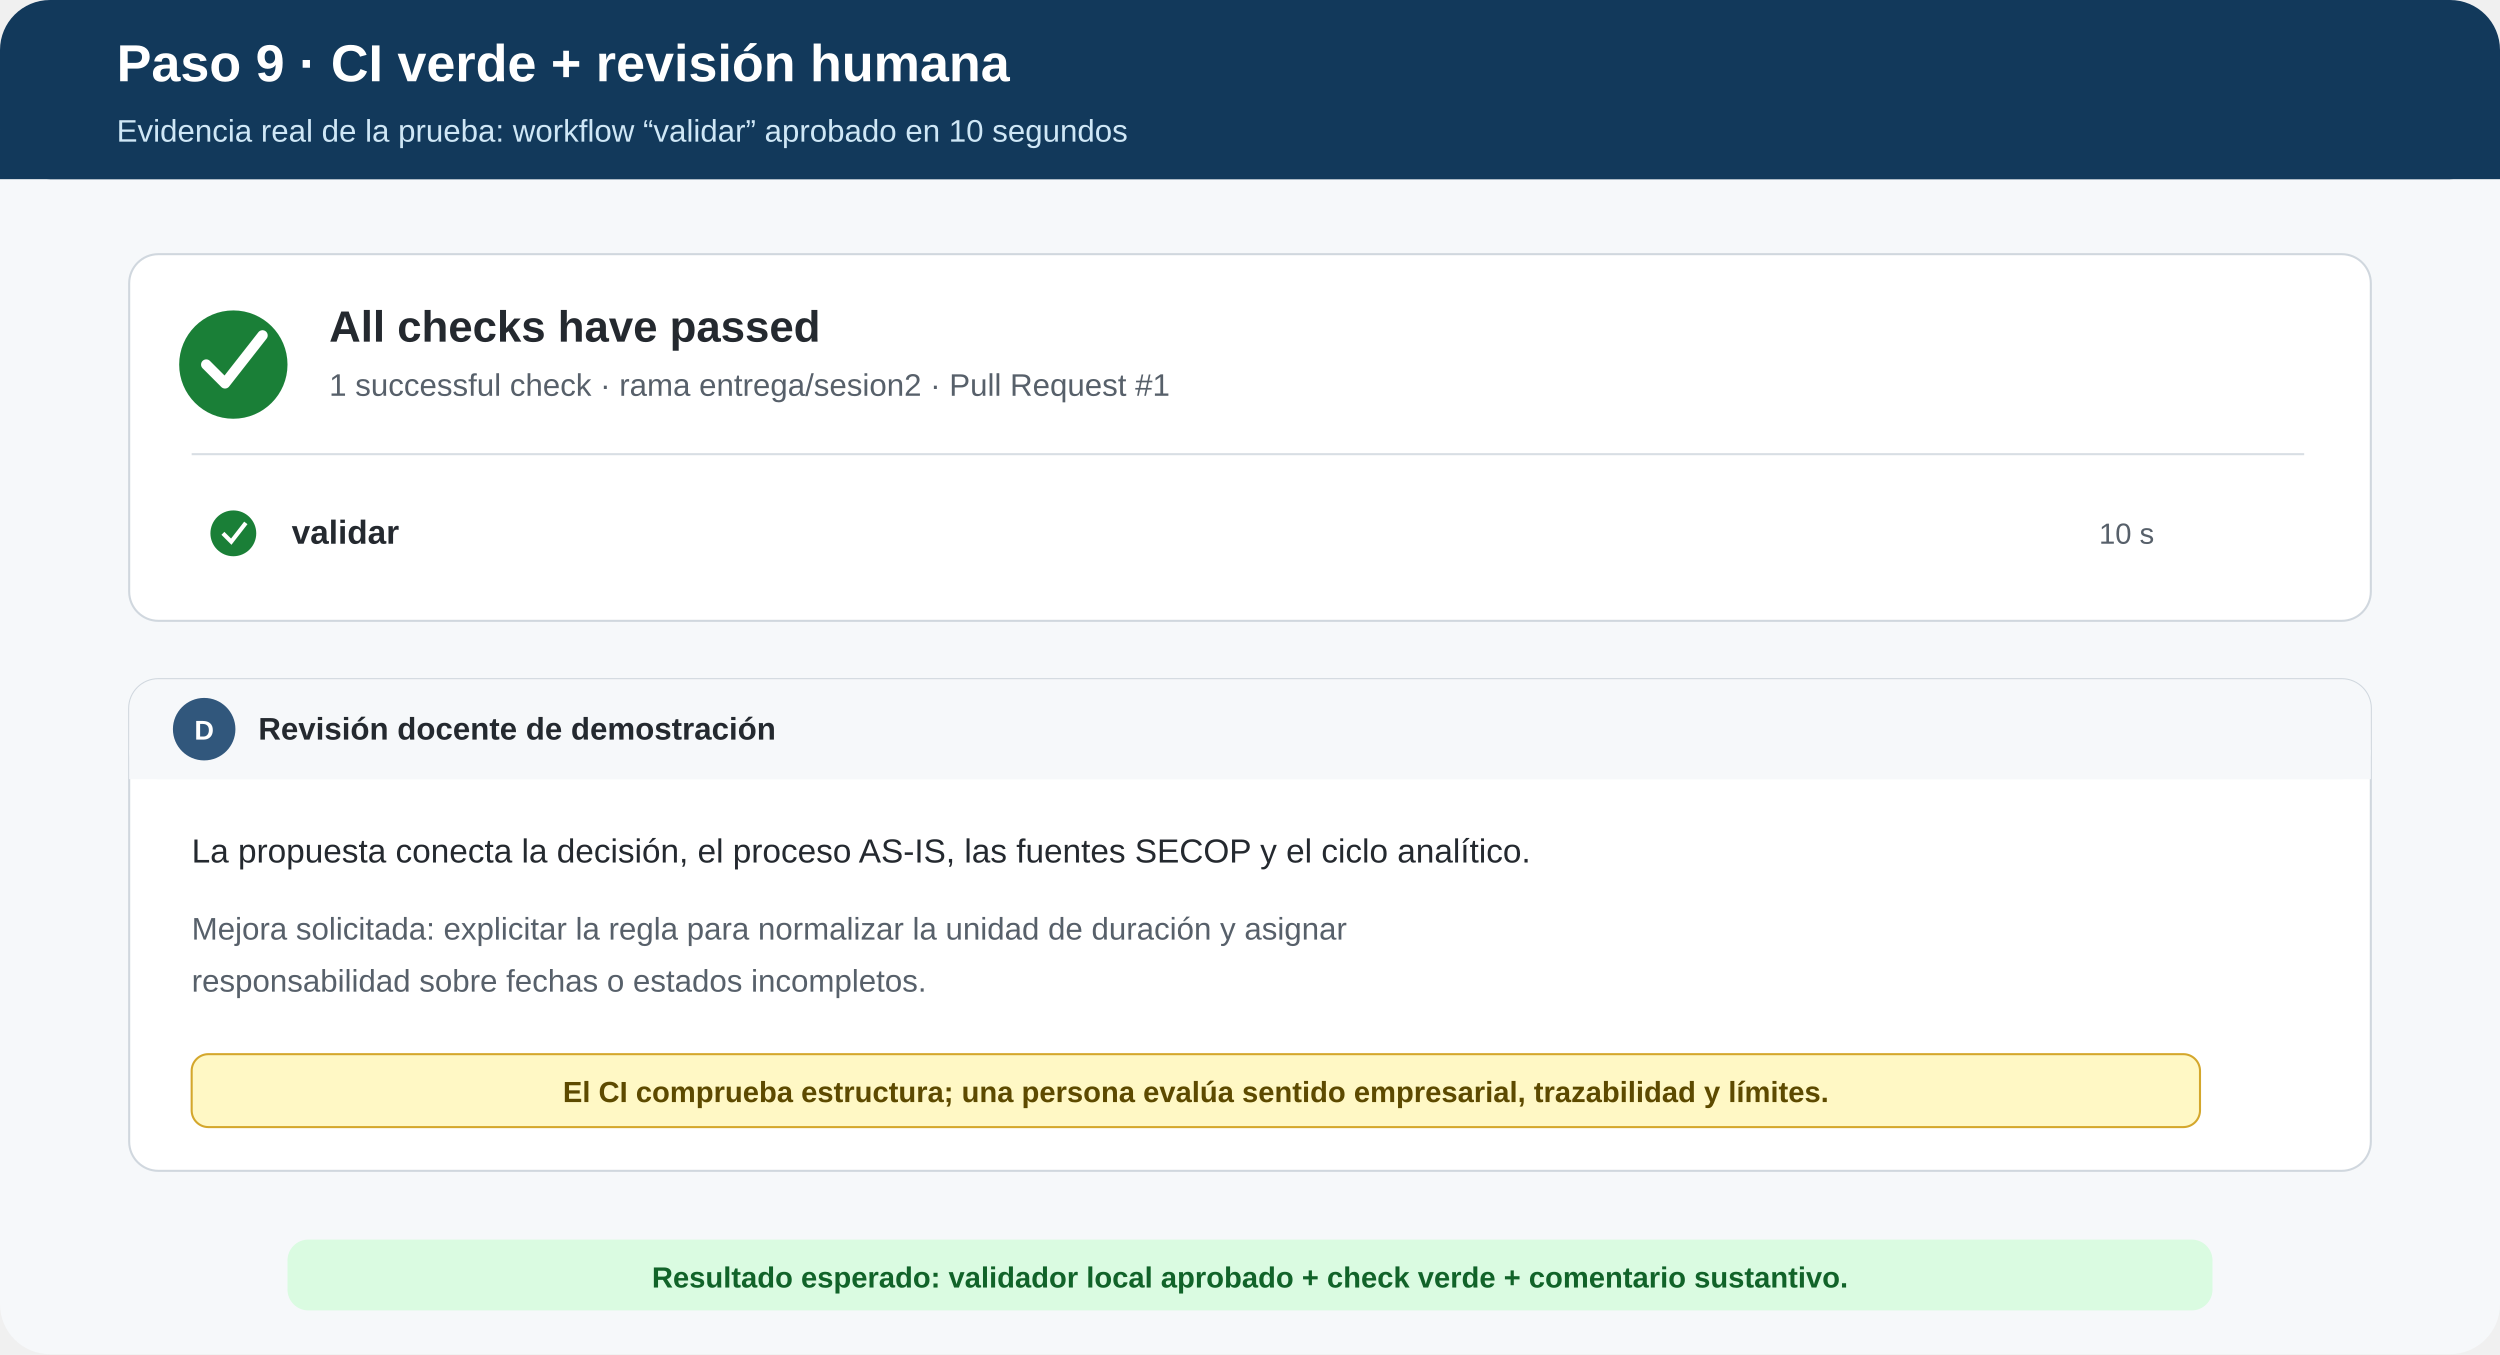
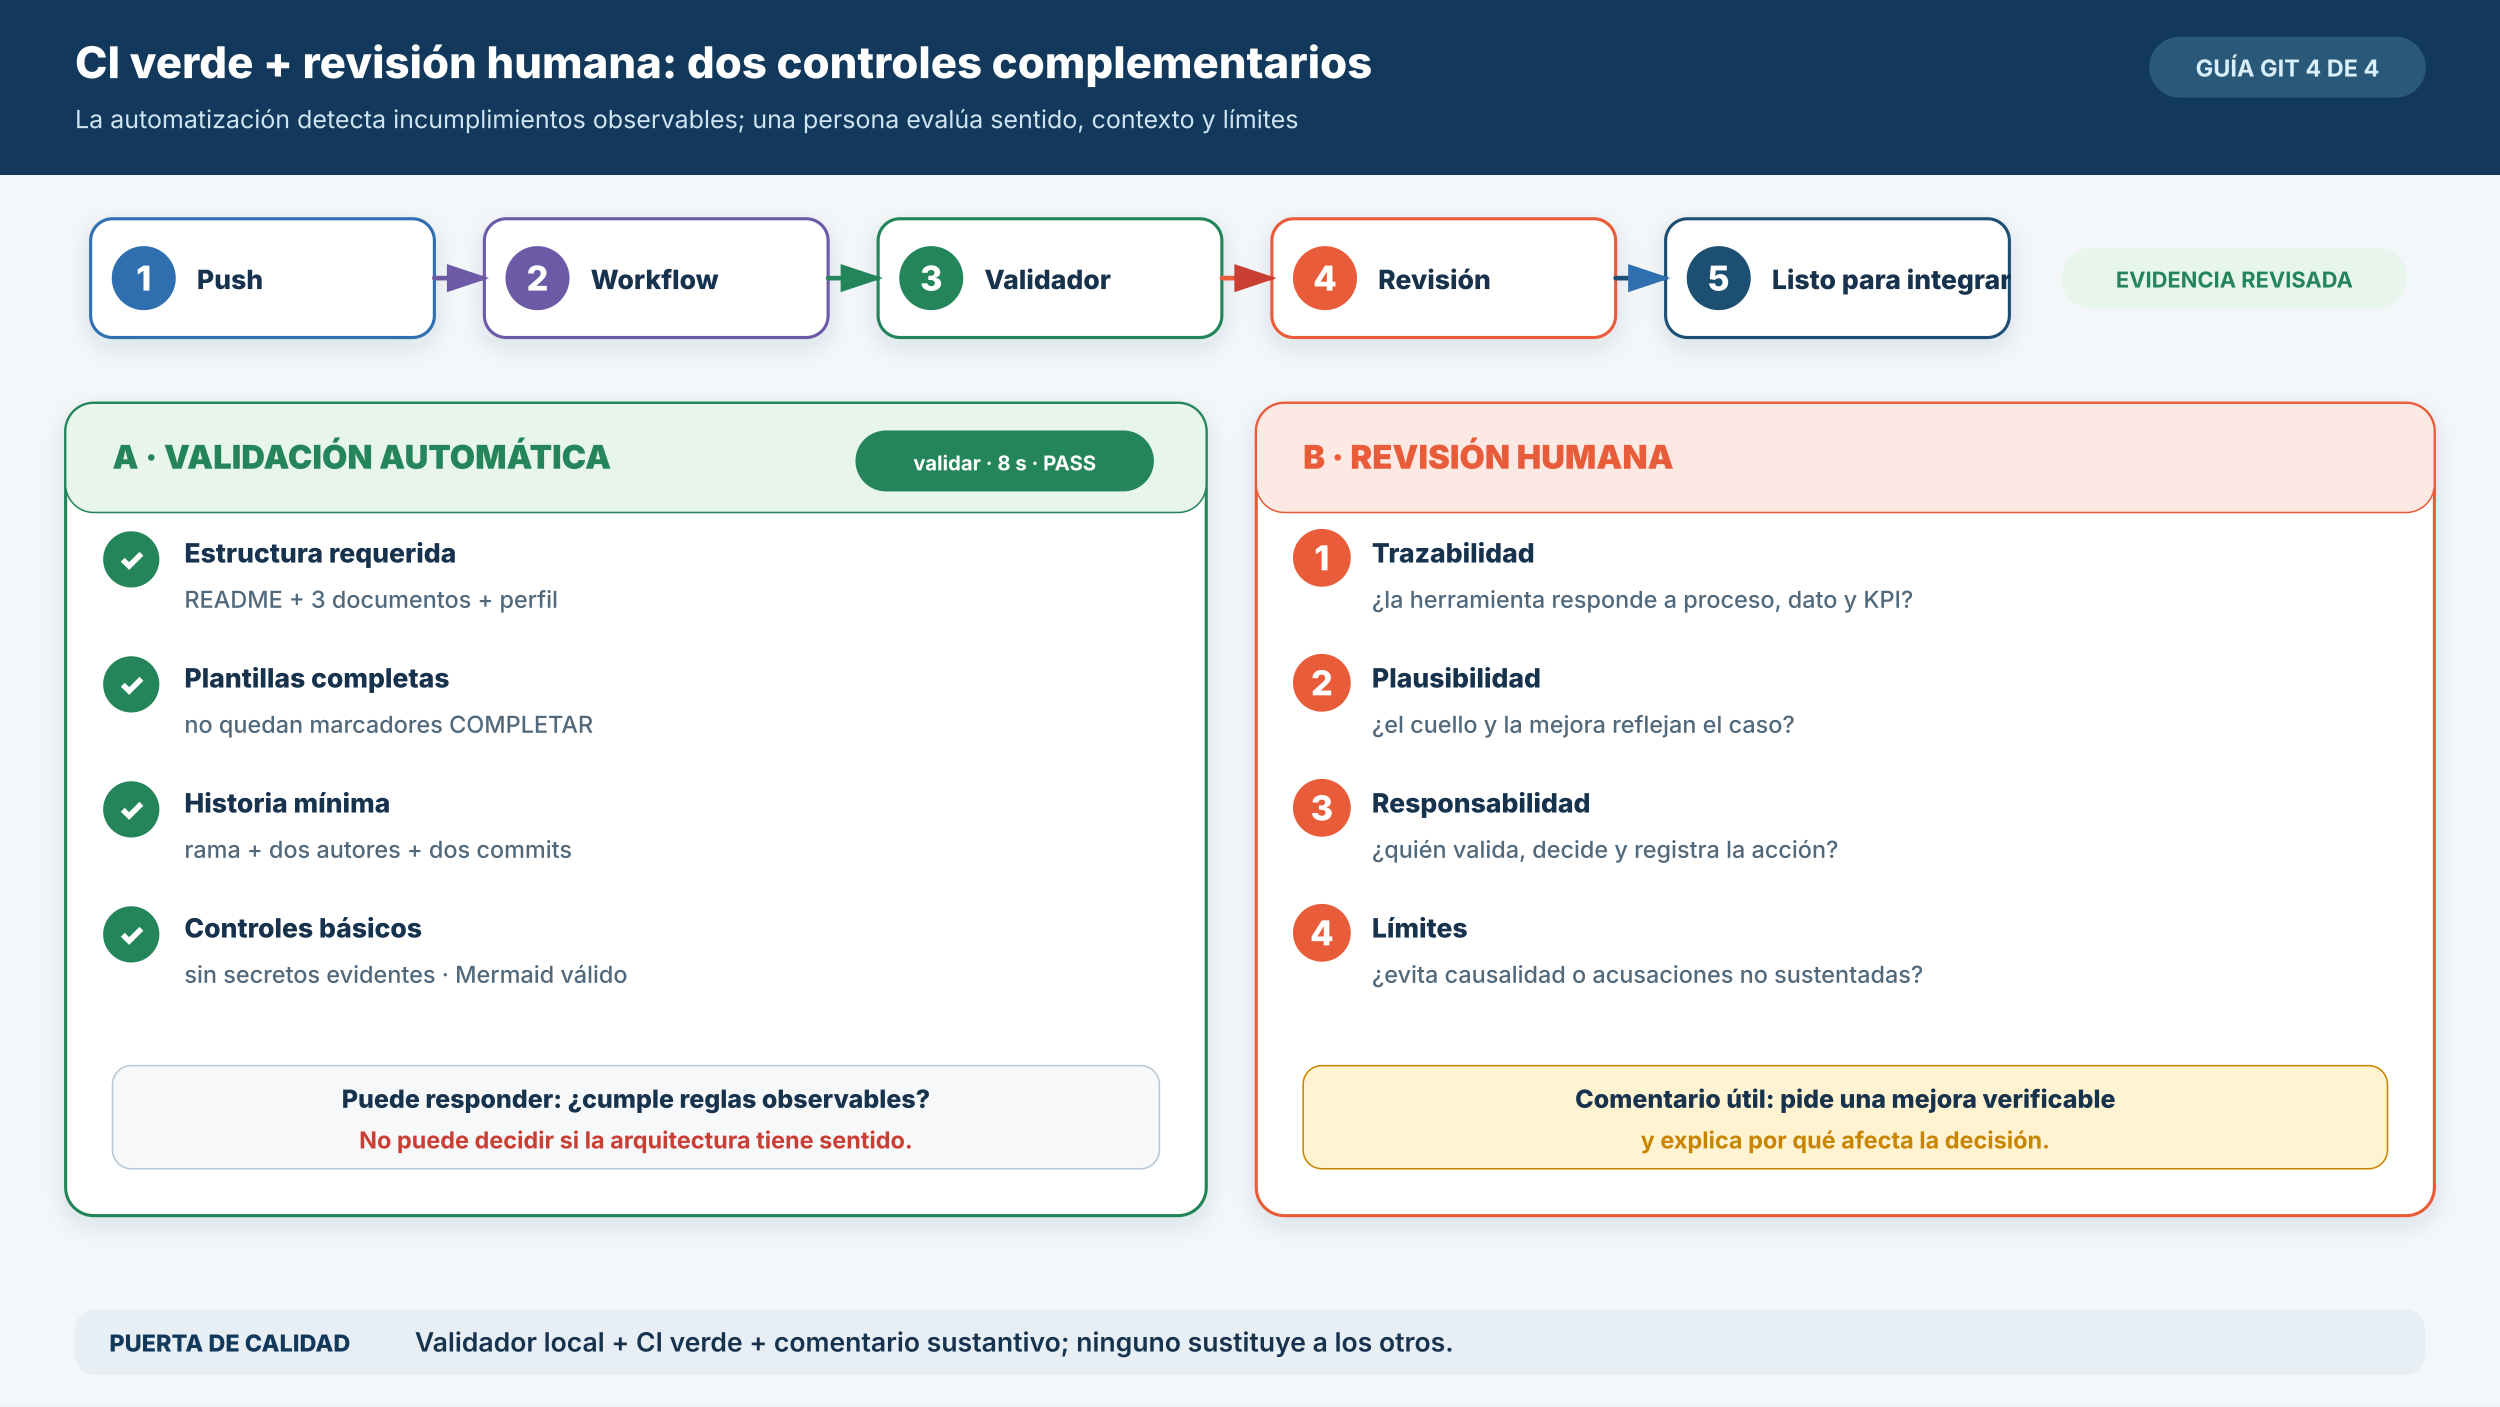
- <svg xmlns="http://www.w3.org/2000/svg" width="1200" height="650" viewBox="0 0 1200 650" role="img" aria-labelledby="title desc">
-   <rect width="1200" height="650" rx="24" fill="#f6f8fa" />
-   <rect width="1200" height="86" rx="24" fill="#12395b" />
-   <rect y="62" width="1200" height="24" fill="#12395b" />
-   <text x="56" y="39" fill="#fff" font-family="Segoe UI,Arial" font-size="25" font-weight="700">Paso 9 · CI verde + revisión humana</text>
-   <text x="56" y="68" fill="#cfe7f6" font-family="Segoe UI,Arial" font-size="15">Evidencia real de la prueba: workflow “validar” aprobado en 10 segundos</text>
-   <rect x="62" y="122" width="1076" height="176" rx="14" fill="#fff" stroke="#d0d7de" />
-   <circle cx="112" cy="175" r="26" fill="#1a7f37" />
-   <path d="M99 175l9 9 18-23" fill="none" stroke="#fff" stroke-width="5" stroke-linecap="round" stroke-linejoin="round" />
-   <text x="158" y="164" fill="#24292f" font-family="Segoe UI,Arial" font-size="21" font-weight="700">All checks have passed</text>
-   <text x="158" y="190" fill="#57606a" font-family="Segoe UI,Arial" font-size="15">1 successful check · rama entrega/sesion2 · Pull Request #1</text>
-   <line x1="92" y1="218" x2="1106" y2="218" stroke="#d8dee4" />
-   <circle cx="112" cy="256" r="11" fill="#1a7f37" />
-   <path d="M107 256l4 4 7-9" fill="none" stroke="#fff" stroke-width="2" />
-   <text x="140" y="261" fill="#24292f" font-family="Segoe UI,Arial" font-size="16" font-weight="600">validar</text>
-   <text x="1034" y="261" text-anchor="end" fill="#57606a" font-family="Segoe UI,Arial" font-size="14">10 s</text>
-   <rect x="62" y="326" width="1076" height="236" rx="14" fill="#fff" stroke="#d0d7de" />
-   <rect x="62" y="326" width="1076" height="48" rx="14" fill="#f6f8fa" />
-   <rect x="62" y="360" width="1076" height="14" fill="#f6f8fa" />
-   <circle cx="98" cy="350" r="15" fill="#31577c" />
-   <text x="98" y="355" text-anchor="middle" fill="#fff" font-family="Segoe UI,Arial" font-size="13" font-weight="700">D</text>
-   <text x="124" y="355" fill="#24292f" font-family="Segoe UI,Arial" font-size="15" font-weight="600">Revisión docente de demostración</text>
-   <text x="92" y="414" fill="#24292f" font-family="Segoe UI,Arial" font-size="16">La propuesta conecta la decisión, el proceso AS-IS, las fuentes SECOP y el ciclo analítico.</text>
-   <text x="92" y="451" fill="#57606a" font-family="Segoe UI,Arial" font-size="15">Mejora solicitada: explicitar la regla para normalizar la unidad de duración y asignar</text>
-   <text x="92" y="476" fill="#57606a" font-family="Segoe UI,Arial" font-size="15">responsabilidad sobre fechas o estados incompletos.</text>
-   <rect x="92" y="506" width="964" height="35" rx="8" fill="#fff8c5" stroke="#d4a72c" />
-   <text x="574" y="529" text-anchor="middle" fill="#5d4a00" font-family="Segoe UI,Arial" font-size="14" font-weight="600">El CI comprueba estructura; una persona evalúa sentido empresarial, trazabilidad y límites.</text>
-   <rect x="138" y="595" width="924" height="34" rx="10" fill="#dafbe1" />
-   <text x="600" y="618" text-anchor="middle" fill="#116329" font-family="Segoe UI,Arial" font-size="14" font-weight="700">Resultado esperado: validador local aprobado + check verde + comentario sustantivo.</text>
+ <svg xmlns="http://www.w3.org/2000/svg" width="1600" height="900" viewBox="0 0 1600 900" role="img" aria-labelledby="title desc">
+   <defs>
+     <filter id="shadow" x="-20%" y="-20%" width="140%" height="150%">
+       <feDropShadow dx="0" dy="5" stdDeviation="7" flood-color="#17324D" flood-opacity=".12" />
+     </filter>
+     <marker id="arrow-blue" markerWidth="10" markerHeight="10" refX="8" refY="3" orient="auto">
+       <path d="M0,0 L0,6 L9,3 z" fill="#2F6FB0" />
+     </marker>
+     <marker id="arrow-red" markerWidth="10" markerHeight="10" refX="8" refY="3" orient="auto">
+       <path d="M0,0 L0,6 L9,3 z" fill="#C93F34" />
+     </marker>
+     <marker id="arrow-green" markerWidth="10" markerHeight="10" refX="8" refY="3" orient="auto">
+       <path d="M0,0 L0,6 L9,3 z" fill="#24855A" />
+     </marker>
+     <marker id="arrow-purple" markerWidth="10" markerHeight="10" refX="8" refY="3" orient="auto">
+       <path d="M0,0 L0,6 L9,3 z" fill="#6C5AA7" />
+     </marker>
+   </defs>
+   <rect width="1600" height="900" fill="#F3F7FA" />
+   <rect x="0" y="0" width="1600" height="112" rx="0" fill="#12395B" stroke="#12395B" stroke-width="0" opacity="1" />
+   <rect x="1376" y="24" width="176" height="38" rx="19" fill="#2A5878" stroke="#2A5878" stroke-width="1" opacity="1" />
+   <text x="1464.0" y="49" fill="#D9EFFB" font-family="Inter, Segoe UI, Arial, sans-serif" font-size="15" font-weight="700" text-anchor="middle" style="">
+     <tspan x="1464.0" dy="0">GUÍA GIT 4 DE 4</tspan>
+   </text>
+   <text x="48" y="50" fill="#FFFFFF" font-family="Inter, Segoe UI, Arial, sans-serif" font-size="28" font-weight="800" text-anchor="start" style="">
+     <tspan x="48" dy="0">CI verde + revisión humana: dos controles complementarios</tspan>
+   </text>
+   <text x="48" y="82" fill="#CFE4F2" font-family="Inter, Segoe UI, Arial, sans-serif" font-size="16" font-weight="400" text-anchor="start" style="">
+     <tspan x="48" dy="0">La automatización detecta incumplimientos observables; una persona evalúa sentido, contexto y límites</tspan>
+   </text>
+   <rect x="58" y="140" width="220" height="76" rx="14" fill="#FFFFFF" stroke="#2F6FB0" stroke-width="2" opacity="1" filter="url(#shadow)" />
+   <circle cx="92" cy="178" r="20" fill="#2F6FB0" stroke="#2F6FB0" stroke-width="1" />
+   <text x="92" y="186" fill="#FFFFFF" font-family="Inter, Segoe UI, Arial, sans-serif" font-size="22" font-weight="800" text-anchor="middle" style="">
+     <tspan x="92" dy="0">1</tspan>
+   </text>
+   <text x="126" y="185" fill="#17324D" font-family="Inter, Segoe UI, Arial, sans-serif" font-size="17" font-weight="800" text-anchor="start" style="">
+     <tspan x="126" dy="0">Push</tspan>
+   </text>
+   <rect x="310" y="140" width="220" height="76" rx="14" fill="#FFFFFF" stroke="#6C5AA7" stroke-width="2" opacity="1" filter="url(#shadow)" />
+   <circle cx="344" cy="178" r="20" fill="#6C5AA7" stroke="#6C5AA7" stroke-width="1" />
+   <text x="344" y="186" fill="#FFFFFF" font-family="Inter, Segoe UI, Arial, sans-serif" font-size="22" font-weight="800" text-anchor="middle" style="">
+     <tspan x="344" dy="0">2</tspan>
+   </text>
+   <text x="378" y="185" fill="#17324D" font-family="Inter, Segoe UI, Arial, sans-serif" font-size="17" font-weight="800" text-anchor="start" style="">
+     <tspan x="378" dy="0">Workflow</tspan>
+   </text>
+   <rect x="562" y="140" width="220" height="76" rx="14" fill="#FFFFFF" stroke="#24855A" stroke-width="2" opacity="1" filter="url(#shadow)" />
+   <circle cx="596" cy="178" r="20" fill="#24855A" stroke="#24855A" stroke-width="1" />
+   <text x="596" y="186" fill="#FFFFFF" font-family="Inter, Segoe UI, Arial, sans-serif" font-size="22" font-weight="800" text-anchor="middle" style="">
+     <tspan x="596" dy="0">3</tspan>
+   </text>
+   <text x="630" y="185" fill="#17324D" font-family="Inter, Segoe UI, Arial, sans-serif" font-size="17" font-weight="800" text-anchor="start" style="">
+     <tspan x="630" dy="0">Validador</tspan>
+   </text>
+   <rect x="814" y="140" width="220" height="76" rx="14" fill="#FFFFFF" stroke="#E95C3A" stroke-width="2" opacity="1" filter="url(#shadow)" />
+   <circle cx="848" cy="178" r="20" fill="#E95C3A" stroke="#E95C3A" stroke-width="1" />
+   <text x="848" y="186" fill="#FFFFFF" font-family="Inter, Segoe UI, Arial, sans-serif" font-size="22" font-weight="800" text-anchor="middle" style="">
+     <tspan x="848" dy="0">4</tspan>
+   </text>
+   <text x="882" y="185" fill="#17324D" font-family="Inter, Segoe UI, Arial, sans-serif" font-size="17" font-weight="800" text-anchor="start" style="">
+     <tspan x="882" dy="0">Revisión</tspan>
+   </text>
+   <rect x="1066" y="140" width="220" height="76" rx="14" fill="#FFFFFF" stroke="#1D4F73" stroke-width="2" opacity="1" filter="url(#shadow)" />
+   <circle cx="1100" cy="178" r="20" fill="#1D4F73" stroke="#1D4F73" stroke-width="1" />
+   <text x="1100" y="186" fill="#FFFFFF" font-family="Inter, Segoe UI, Arial, sans-serif" font-size="22" font-weight="800" text-anchor="middle" style="">
+     <tspan x="1100" dy="0">5</tspan>
+   </text>
+   <text x="1134" y="185" fill="#17324D" font-family="Inter, Segoe UI, Arial, sans-serif" font-size="17" font-weight="800" text-anchor="start" style="">
+     <tspan x="1134" dy="0">Listo para integrar</tspan>
+   </text>
+   <line x1="278" y1="178" x2="310" y2="178" stroke="#6C5AA7" stroke-width="3" fill="none" stroke-linecap="round" marker-end="url(#arrow-purple)" />
+   <line x1="530" y1="178" x2="562" y2="178" stroke="#24855A" stroke-width="3" fill="none" stroke-linecap="round" marker-end="url(#arrow-green)" />
+   <line x1="782" y1="178" x2="814" y2="178" stroke="#E95C3A" stroke-width="3" fill="none" stroke-linecap="round" marker-end="url(#arrow-red)" />
+   <line x1="1034" y1="178" x2="1066" y2="178" stroke="#1D4F73" stroke-width="3" fill="none" stroke-linecap="round" marker-end="url(#arrow-blue)" />
+   <rect x="1320" y="159" width="220" height="38" rx="19" fill="#E7F5ED" stroke="#E7F5ED" stroke-width="1" opacity="1" />
+   <text x="1430.0" y="184" fill="#24855A" font-family="Inter, Segoe UI, Arial, sans-serif" font-size="14" font-weight="700" text-anchor="middle" style="">
+     <tspan x="1430.0" dy="0">EVIDENCIA REVISADA</tspan>
+   </text>
+   <rect x="42" y="258" width="730" height="520" rx="18" fill="#FFFFFF" stroke="#24855A" stroke-width="2" opacity="1" filter="url(#shadow)" />
+   <rect x="42" y="258" width="730" height="70" rx="18" fill="#E7F5ED" stroke="#24855A" stroke-width="1" opacity="1" />
+   <text x="72" y="300" fill="#24855A" font-family="Inter, Segoe UI, Arial, sans-serif" font-size="21" font-weight="900" text-anchor="start" style="">
+     <tspan x="72" dy="0">A · VALIDACIÓN AUTOMÁTICA</tspan>
+   </text>
+   <rect x="548" y="276" width="190" height="38" rx="19" fill="#24855A" stroke="#24855A" stroke-width="1" opacity="1" />
+   <text x="643.0" y="301" fill="#FFFFFF" font-family="Inter, Segoe UI, Arial, sans-serif" font-size="13" font-weight="700" text-anchor="middle" style="">
+     <tspan x="643.0" dy="0">validar · 8 s · PASS</tspan>
+   </text>
+   <circle cx="84" cy="358" r="18" fill="#24855A" stroke="#24855A" stroke-width="0" />
+   <text x="84" y="365" fill="#FFFFFF" font-family="Inter, Segoe UI, Arial, sans-serif" font-size="19" font-weight="900" text-anchor="middle" style="">
+     <tspan x="84" dy="0">✓</tspan>
+   </text>
+   <text x="118" y="360" fill="#17324D" font-family="Inter, Segoe UI, Arial, sans-serif" font-size="17" font-weight="800" text-anchor="start" style="">
+     <tspan x="118" dy="0">Estructura requerida</tspan>
+   </text>
+   <text x="118" y="389" fill="#52697C" font-family="Inter, Segoe UI, Arial, sans-serif" font-size="15" font-weight="500" text-anchor="start" style="">
+     <tspan x="118" dy="0">README + 3 documentos + perfil</tspan>
+   </text>
+   <circle cx="84" cy="438" r="18" fill="#24855A" stroke="#24855A" stroke-width="0" />
+   <text x="84" y="445" fill="#FFFFFF" font-family="Inter, Segoe UI, Arial, sans-serif" font-size="19" font-weight="900" text-anchor="middle" style="">
+     <tspan x="84" dy="0">✓</tspan>
+   </text>
+   <text x="118" y="440" fill="#17324D" font-family="Inter, Segoe UI, Arial, sans-serif" font-size="17" font-weight="800" text-anchor="start" style="">
+     <tspan x="118" dy="0">Plantillas completas</tspan>
+   </text>
+   <text x="118" y="469" fill="#52697C" font-family="Inter, Segoe UI, Arial, sans-serif" font-size="15" font-weight="500" text-anchor="start" style="">
+     <tspan x="118" dy="0">no quedan marcadores COMPLETAR</tspan>
+   </text>
+   <circle cx="84" cy="518" r="18" fill="#24855A" stroke="#24855A" stroke-width="0" />
+   <text x="84" y="525" fill="#FFFFFF" font-family="Inter, Segoe UI, Arial, sans-serif" font-size="19" font-weight="900" text-anchor="middle" style="">
+     <tspan x="84" dy="0">✓</tspan>
+   </text>
+   <text x="118" y="520" fill="#17324D" font-family="Inter, Segoe UI, Arial, sans-serif" font-size="17" font-weight="800" text-anchor="start" style="">
+     <tspan x="118" dy="0">Historia mínima</tspan>
+   </text>
+   <text x="118" y="549" fill="#52697C" font-family="Inter, Segoe UI, Arial, sans-serif" font-size="15" font-weight="500" text-anchor="start" style="">
+     <tspan x="118" dy="0">rama + dos autores + dos commits</tspan>
+   </text>
+   <circle cx="84" cy="598" r="18" fill="#24855A" stroke="#24855A" stroke-width="0" />
+   <text x="84" y="605" fill="#FFFFFF" font-family="Inter, Segoe UI, Arial, sans-serif" font-size="19" font-weight="900" text-anchor="middle" style="">
+     <tspan x="84" dy="0">✓</tspan>
+   </text>
+   <text x="118" y="600" fill="#17324D" font-family="Inter, Segoe UI, Arial, sans-serif" font-size="17" font-weight="800" text-anchor="start" style="">
+     <tspan x="118" dy="0">Controles básicos</tspan>
+   </text>
+   <text x="118" y="629" fill="#52697C" font-family="Inter, Segoe UI, Arial, sans-serif" font-size="15" font-weight="500" text-anchor="start" style="">
+     <tspan x="118" dy="0">sin secretos evidentes · Mermaid válido</tspan>
+   </text>
+   <rect x="72" y="682" width="670" height="66" rx="12" fill="#F6F8FA" stroke="#B8C8D6" stroke-width="1" opacity="1" />
+   <text x="407" y="709" fill="#17324D" font-family="Inter, Segoe UI, Arial, sans-serif" font-size="16" font-weight="800" text-anchor="middle" style="">
+     <tspan x="407" dy="0">Puede responder: ¿cumple reglas observables?</tspan>
+   </text>
+   <text x="407" y="735" fill="#C93F34" font-family="Inter, Segoe UI, Arial, sans-serif" font-size="15" font-weight="700" text-anchor="middle" style="">
+     <tspan x="407" dy="0">No puede decidir si la arquitectura tiene sentido.</tspan>
+   </text>
+   <rect x="804" y="258" width="754" height="520" rx="18" fill="#FFFFFF" stroke="#E95C3A" stroke-width="2" opacity="1" filter="url(#shadow)" />
+   <rect x="804" y="258" width="754" height="70" rx="18" fill="#FDE9E3" stroke="#E95C3A" stroke-width="1" opacity="1" />
+   <text x="834" y="300" fill="#E95C3A" font-family="Inter, Segoe UI, Arial, sans-serif" font-size="21" font-weight="900" text-anchor="start" style="">
+     <tspan x="834" dy="0">B · REVISIÓN HUMANA</tspan>
+   </text>
+   <circle cx="846" cy="357" r="18" fill="#E95C3A" stroke="#E95C3A" stroke-width="1" />
+   <text x="846" y="365" fill="#FFFFFF" font-family="Inter, Segoe UI, Arial, sans-serif" font-size="22" font-weight="800" text-anchor="middle" style="">
+     <tspan x="846" dy="0">1</tspan>
+   </text>
+   <text x="878" y="360" fill="#17324D" font-family="Inter, Segoe UI, Arial, sans-serif" font-size="17" font-weight="800" text-anchor="start" style="">
+     <tspan x="878" dy="0">Trazabilidad</tspan>
+   </text>
+   <text x="878" y="389" fill="#52697C" font-family="Inter, Segoe UI, Arial, sans-serif" font-size="15" font-weight="500" text-anchor="start" style="">
+     <tspan x="878" dy="0">¿la herramienta responde a proceso, dato y KPI?</tspan>
+   </text>
+   <circle cx="846" cy="437" r="18" fill="#E95C3A" stroke="#E95C3A" stroke-width="1" />
+   <text x="846" y="445" fill="#FFFFFF" font-family="Inter, Segoe UI, Arial, sans-serif" font-size="22" font-weight="800" text-anchor="middle" style="">
+     <tspan x="846" dy="0">2</tspan>
+   </text>
+   <text x="878" y="440" fill="#17324D" font-family="Inter, Segoe UI, Arial, sans-serif" font-size="17" font-weight="800" text-anchor="start" style="">
+     <tspan x="878" dy="0">Plausibilidad</tspan>
+   </text>
+   <text x="878" y="469" fill="#52697C" font-family="Inter, Segoe UI, Arial, sans-serif" font-size="15" font-weight="500" text-anchor="start" style="">
+     <tspan x="878" dy="0">¿el cuello y la mejora reflejan el caso?</tspan>
+   </text>
+   <circle cx="846" cy="517" r="18" fill="#E95C3A" stroke="#E95C3A" stroke-width="1" />
+   <text x="846" y="525" fill="#FFFFFF" font-family="Inter, Segoe UI, Arial, sans-serif" font-size="22" font-weight="800" text-anchor="middle" style="">
+     <tspan x="846" dy="0">3</tspan>
+   </text>
+   <text x="878" y="520" fill="#17324D" font-family="Inter, Segoe UI, Arial, sans-serif" font-size="17" font-weight="800" text-anchor="start" style="">
+     <tspan x="878" dy="0">Responsabilidad</tspan>
+   </text>
+   <text x="878" y="549" fill="#52697C" font-family="Inter, Segoe UI, Arial, sans-serif" font-size="15" font-weight="500" text-anchor="start" style="">
+     <tspan x="878" dy="0">¿quién valida, decide y registra la acción?</tspan>
+   </text>
+   <circle cx="846" cy="597" r="18" fill="#E95C3A" stroke="#E95C3A" stroke-width="1" />
+   <text x="846" y="605" fill="#FFFFFF" font-family="Inter, Segoe UI, Arial, sans-serif" font-size="22" font-weight="800" text-anchor="middle" style="">
+     <tspan x="846" dy="0">4</tspan>
+   </text>
+   <text x="878" y="600" fill="#17324D" font-family="Inter, Segoe UI, Arial, sans-serif" font-size="17" font-weight="800" text-anchor="start" style="">
+     <tspan x="878" dy="0">Límites</tspan>
+   </text>
+   <text x="878" y="629" fill="#52697C" font-family="Inter, Segoe UI, Arial, sans-serif" font-size="15" font-weight="500" text-anchor="start" style="">
+     <tspan x="878" dy="0">¿evita causalidad o acusaciones no sustentadas?</tspan>
+   </text>
+   <rect x="834" y="682" width="694" height="66" rx="12" fill="#FFF3D2" stroke="#C98500" stroke-width="1" opacity="1" />
+   <text x="1181" y="709" fill="#17324D" font-family="Inter, Segoe UI, Arial, sans-serif" font-size="16" font-weight="800" text-anchor="middle" style="">
+     <tspan x="1181" dy="0">Comentario útil: pide una mejora verificable</tspan>
+   </text>
+   <text x="1181" y="735" fill="#C98500" font-family="Inter, Segoe UI, Arial, sans-serif" font-size="15" font-weight="700" text-anchor="middle" style="">
+     <tspan x="1181" dy="0">y explica por qué afecta la decisión.</tspan>
+   </text>
+   <rect x="48" y="838" width="1504" height="42" rx="13" fill="#E7EFF5" stroke="#E7EFF5" stroke-width="0" opacity="1" />
+   <text x="70" y="865" fill="#12395B" font-family="Inter, Segoe UI, Arial, sans-serif" font-size="15" font-weight="800" text-anchor="start" style="">
+     <tspan x="70" dy="0">PUERTA DE CALIDAD</tspan>
+   </text>
+   <text x="265.5" y="865" fill="#17324D" font-family="Inter, Segoe UI, Arial, sans-serif" font-size="17" font-weight="600" text-anchor="start" style="">
+     <tspan x="265.5" dy="0">Validador local + CI verde + comentario sustantivo; ninguno sustituye a los otros.</tspan>
+   </text>
</svg>
